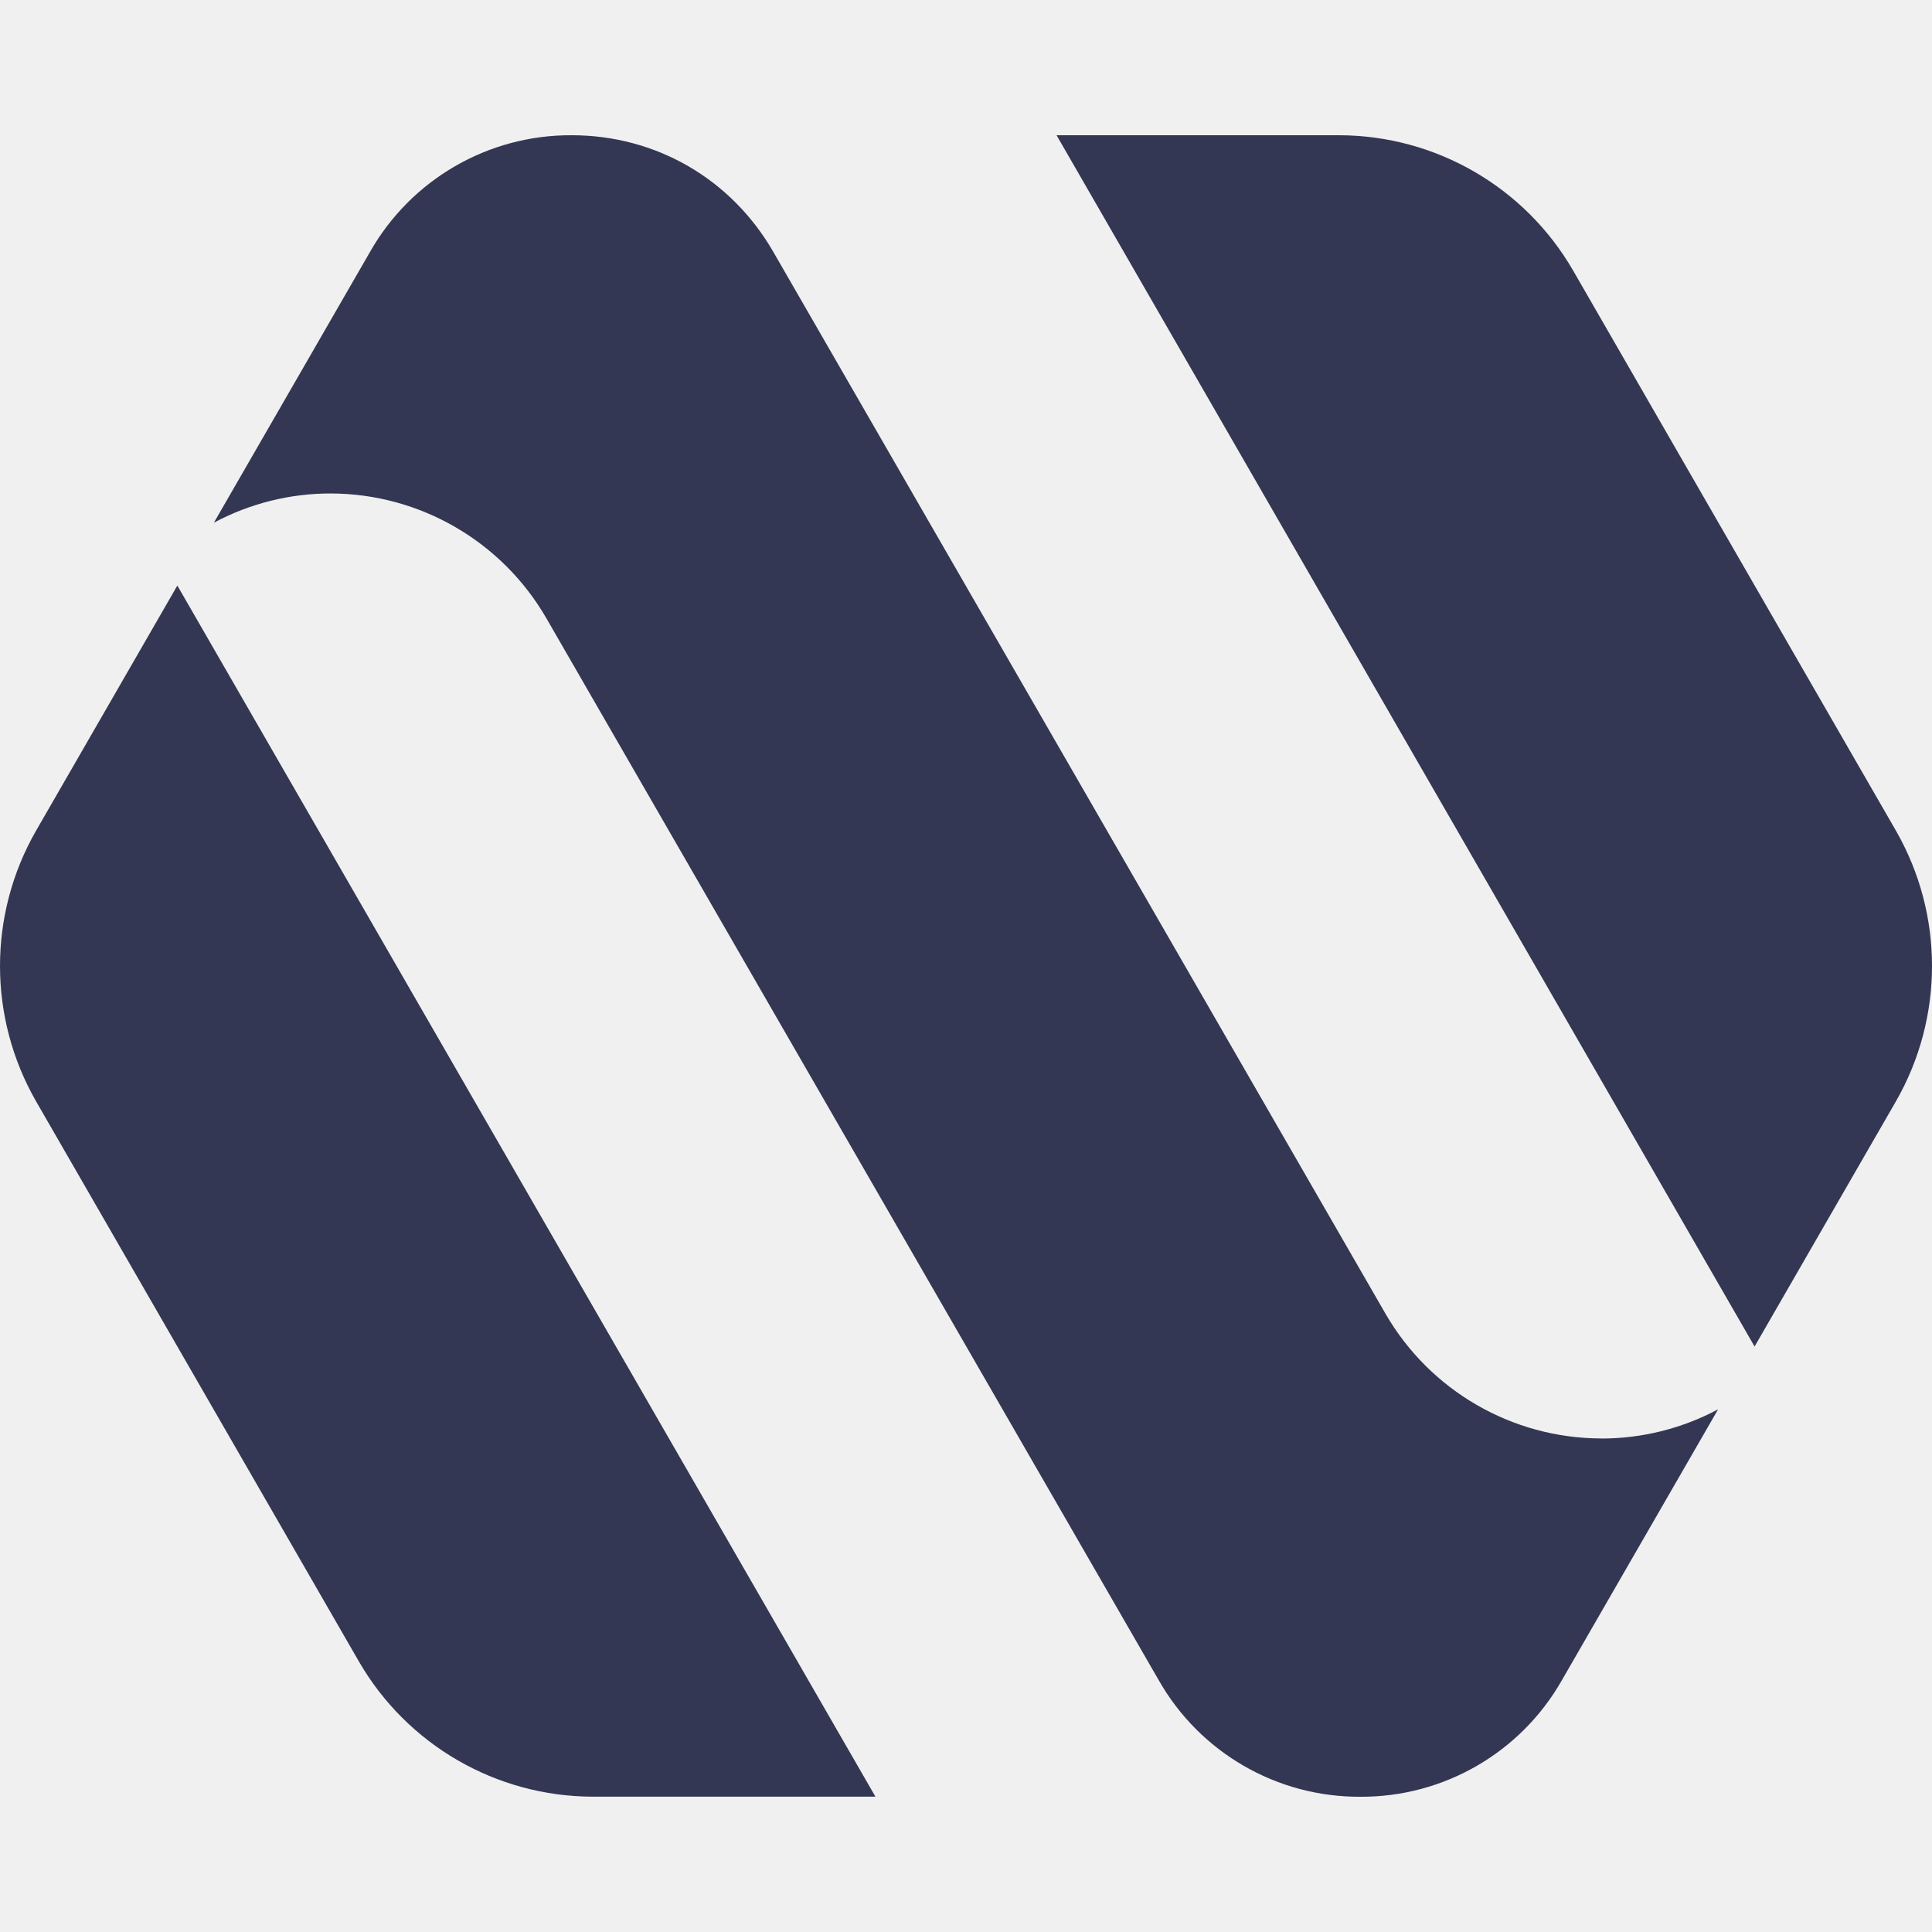
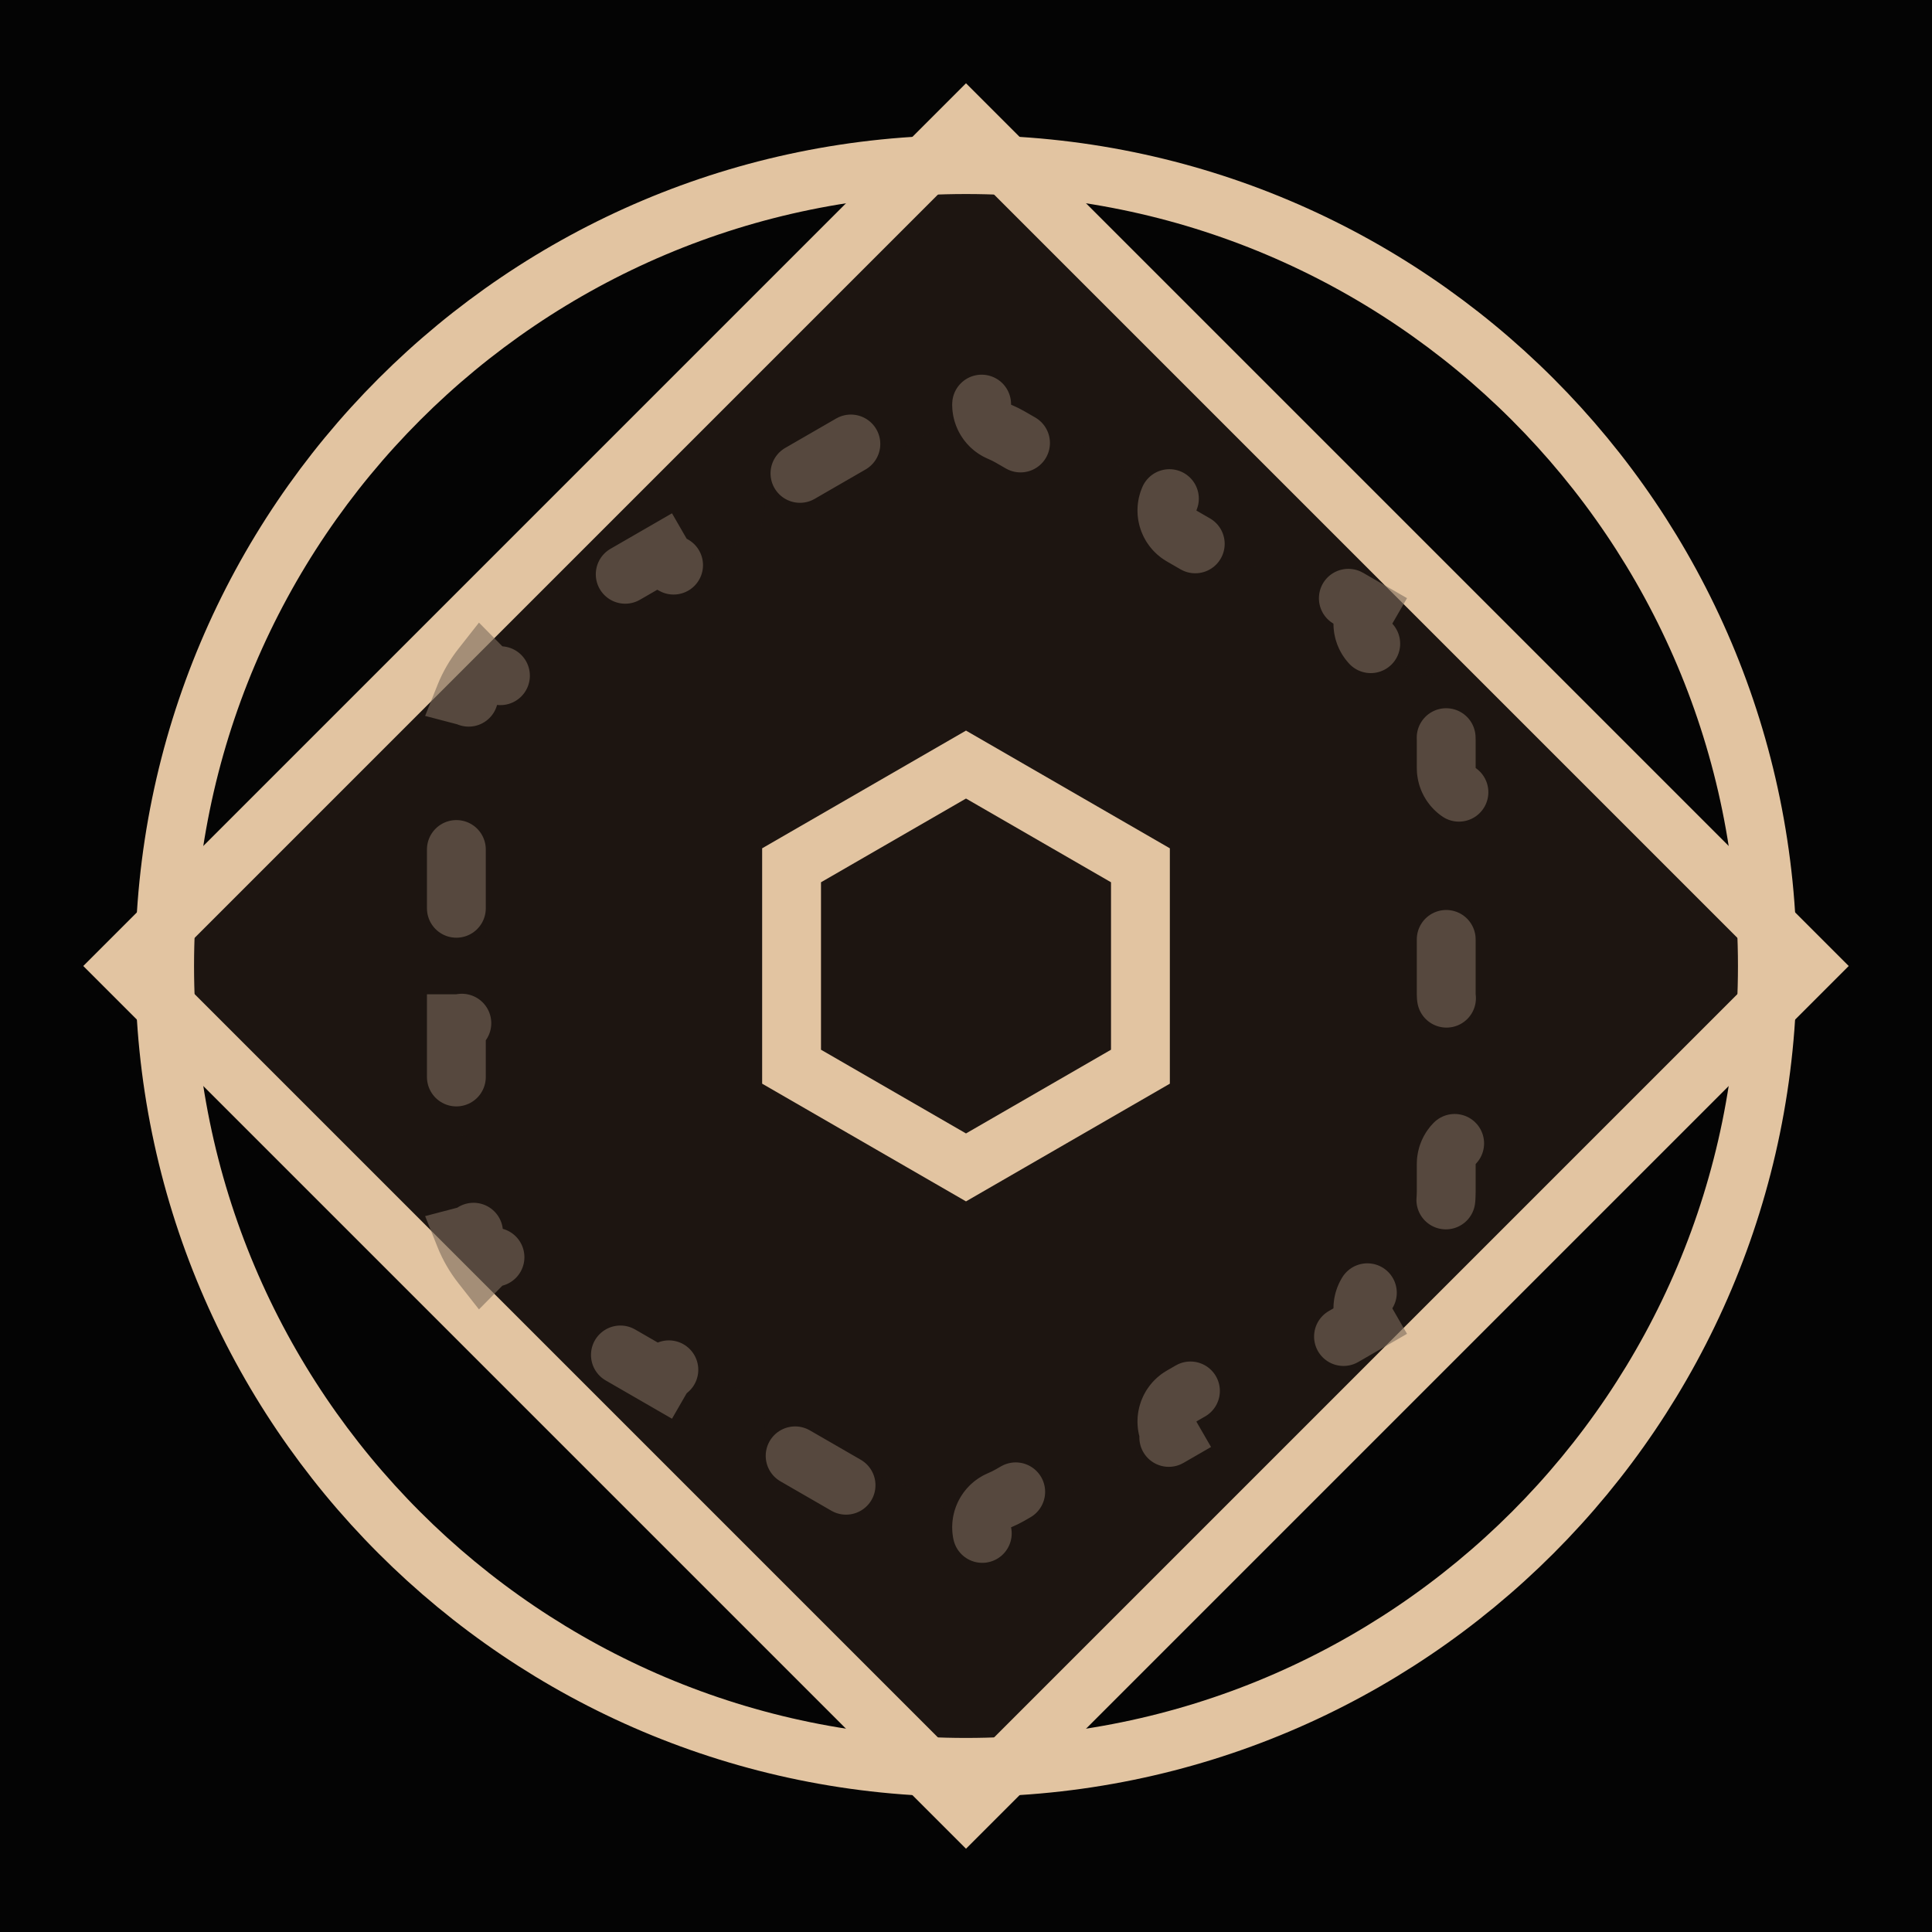
- <svg xmlns="http://www.w3.org/2000/svg" width="24" height="24" fill="none" viewBox="0 0 24 24">
-   <style>
-     #logo {
-       fill: #333753;
-     }
-     @media (prefers-color-scheme: dark) {
-       #logo {
-         fill: #FFF;
-       }
-     }
-   </style>
-   <path id="logo" fill="#1E293B" d="m23.552 10.319-4.01-6.958a3.365 3.365 0 0 0-2.907-1.681h-3.51l8.671 15.047 1.756-3.046a3.377 3.377 0 0 0 0-3.362ZM.448 13.681l4.01 6.958a3.364 3.364 0 0 0 2.907 1.68h3.51L2.203 7.274.448 10.319a3.378 3.378 0 0 0 0 3.362ZM19.89 17.87c.511 0 1.007-.125 1.453-.363l-1.94 3.364a2.863 2.863 0 0 1-2.505 1.449 2.863 2.863 0 0 1-2.505-1.45L6.787 7.68a3.101 3.101 0 0 0-2.676-1.55 3.07 3.07 0 0 0-1.454.363L4.596 3.13a2.863 2.863 0 0 1 2.506-1.45c1.046 0 1.982.542 2.505 1.45l7.605 13.191a3.102 3.102 0 0 0 2.677 1.548Z" />
+ <svg xmlns="http://www.w3.org/2000/svg" width="116" height="116" viewBox="0 0 116 116" fill="none">
+   <rect width="116" height="116" fill="#040404" />
+   <path d="M7.498 58L58 7.498L108.502 58L58 108.502L7.498 58Z" fill="#1D1511" stroke="#E2C4A1" stroke-width="3.533" />
+   <path opacity="0.6" d="M27.401 54.535V47.879C28.376 47.879 29.167 47.088 29.167 46.112V44.414C29.167 44.18 29.183 43.949 29.212 43.721C29.33 42.828 28.758 42.004 27.909 41.782C28.158 41.16 28.495 40.577 28.909 40.05C29.526 40.675 30.526 40.757 31.24 40.209C31.422 40.069 31.615 39.94 31.817 39.824L33.288 38.974C34.133 38.487 34.422 37.406 33.935 36.561L39.7 33.233C40.187 34.078 41.268 34.367 42.113 33.88L45.054 32.181C45.899 31.693 46.189 30.613 45.701 29.768L51.466 26.439C51.954 27.284 53.034 27.574 53.879 27.086L55.35 26.237C55.552 26.12 55.76 26.018 55.972 25.93C56.804 25.585 57.233 24.678 57 23.831C57.663 23.736 58.337 23.736 59 23.831C58.767 24.678 59.196 25.585 60.028 25.93C60.24 26.018 60.448 26.12 60.65 26.237L62.121 27.086C62.966 27.574 64.046 27.285 64.534 26.439L70.299 29.768C69.811 30.613 70.101 31.693 70.946 32.181L73.887 33.88C74.732 34.367 75.813 34.078 76.301 33.233L82.066 36.561C81.578 37.406 81.867 38.487 82.712 38.974L84.183 39.824C84.385 39.94 84.578 40.069 84.76 40.209C85.474 40.757 86.475 40.675 87.091 40.05C87.505 40.577 87.842 41.16 88.091 41.782C87.242 42.004 86.67 42.828 86.788 43.721C86.818 43.949 86.833 44.18 86.833 44.414V46.112C86.833 47.088 87.624 47.879 88.6 47.879V54.535C87.624 54.535 86.833 55.326 86.833 56.302V59.699C86.833 60.674 87.624 61.465 88.6 61.465V68.122C87.624 68.122 86.833 68.913 86.833 69.889V71.587C86.833 71.821 86.818 72.052 86.788 72.279C86.67 73.172 87.242 73.997 88.091 74.219C87.842 74.841 87.505 75.424 87.091 75.951C86.475 75.326 85.474 75.243 84.76 75.792C84.578 75.931 84.385 76.06 84.183 76.177L82.712 77.026C81.867 77.514 81.578 78.594 82.066 79.439L76.301 82.768C75.813 81.923 74.732 81.633 73.887 82.121L70.946 83.82C70.101 84.307 69.811 85.388 70.299 86.233L64.534 89.561C64.046 88.716 62.966 88.427 62.121 88.915L60.65 89.764C60.448 89.88 60.24 89.983 60.028 90.071C59.196 90.415 58.767 91.323 59 92.169C58.337 92.264 57.663 92.264 57 92.169C57.233 91.323 56.804 90.415 55.972 90.071C55.76 89.983 55.552 89.88 55.35 89.764L53.879 88.915C53.034 88.427 51.954 88.716 51.466 89.561L45.701 86.233C46.189 85.388 45.899 84.307 45.054 83.82L42.113 82.121C41.268 81.633 40.187 81.923 39.7 82.768L33.935 79.439C34.422 78.594 34.133 77.514 33.288 77.026L31.817 76.177C31.615 76.06 31.422 75.931 31.24 75.792C30.526 75.243 29.526 75.326 28.909 75.951C28.495 75.424 28.158 74.841 27.909 74.219C28.758 73.997 29.33 73.172 29.212 72.279C29.183 72.052 29.167 71.821 29.167 71.587V69.889C29.167 68.913 28.376 68.122 27.401 68.122V61.465C28.376 61.465 29.167 60.674 29.167 59.699V56.302C29.167 55.326 28.376 54.535 27.401 54.535Z" fill="#1D1511" stroke="#7B6B5B" stroke-width="3.533" stroke-linecap="round" stroke-dasharray="3.53 10.6" />
+   <path d="M47.527 51.953L58 45.906L68.473 51.953V64.046L58 70.093L47.527 64.046V51.953Z" fill="#1D1511" stroke="#E2C4A1" stroke-width="3.533" />
+   <circle cx="58" cy="57.999" r="48.116" stroke="#E2C4A1" stroke-width="3.533" />
</svg>
